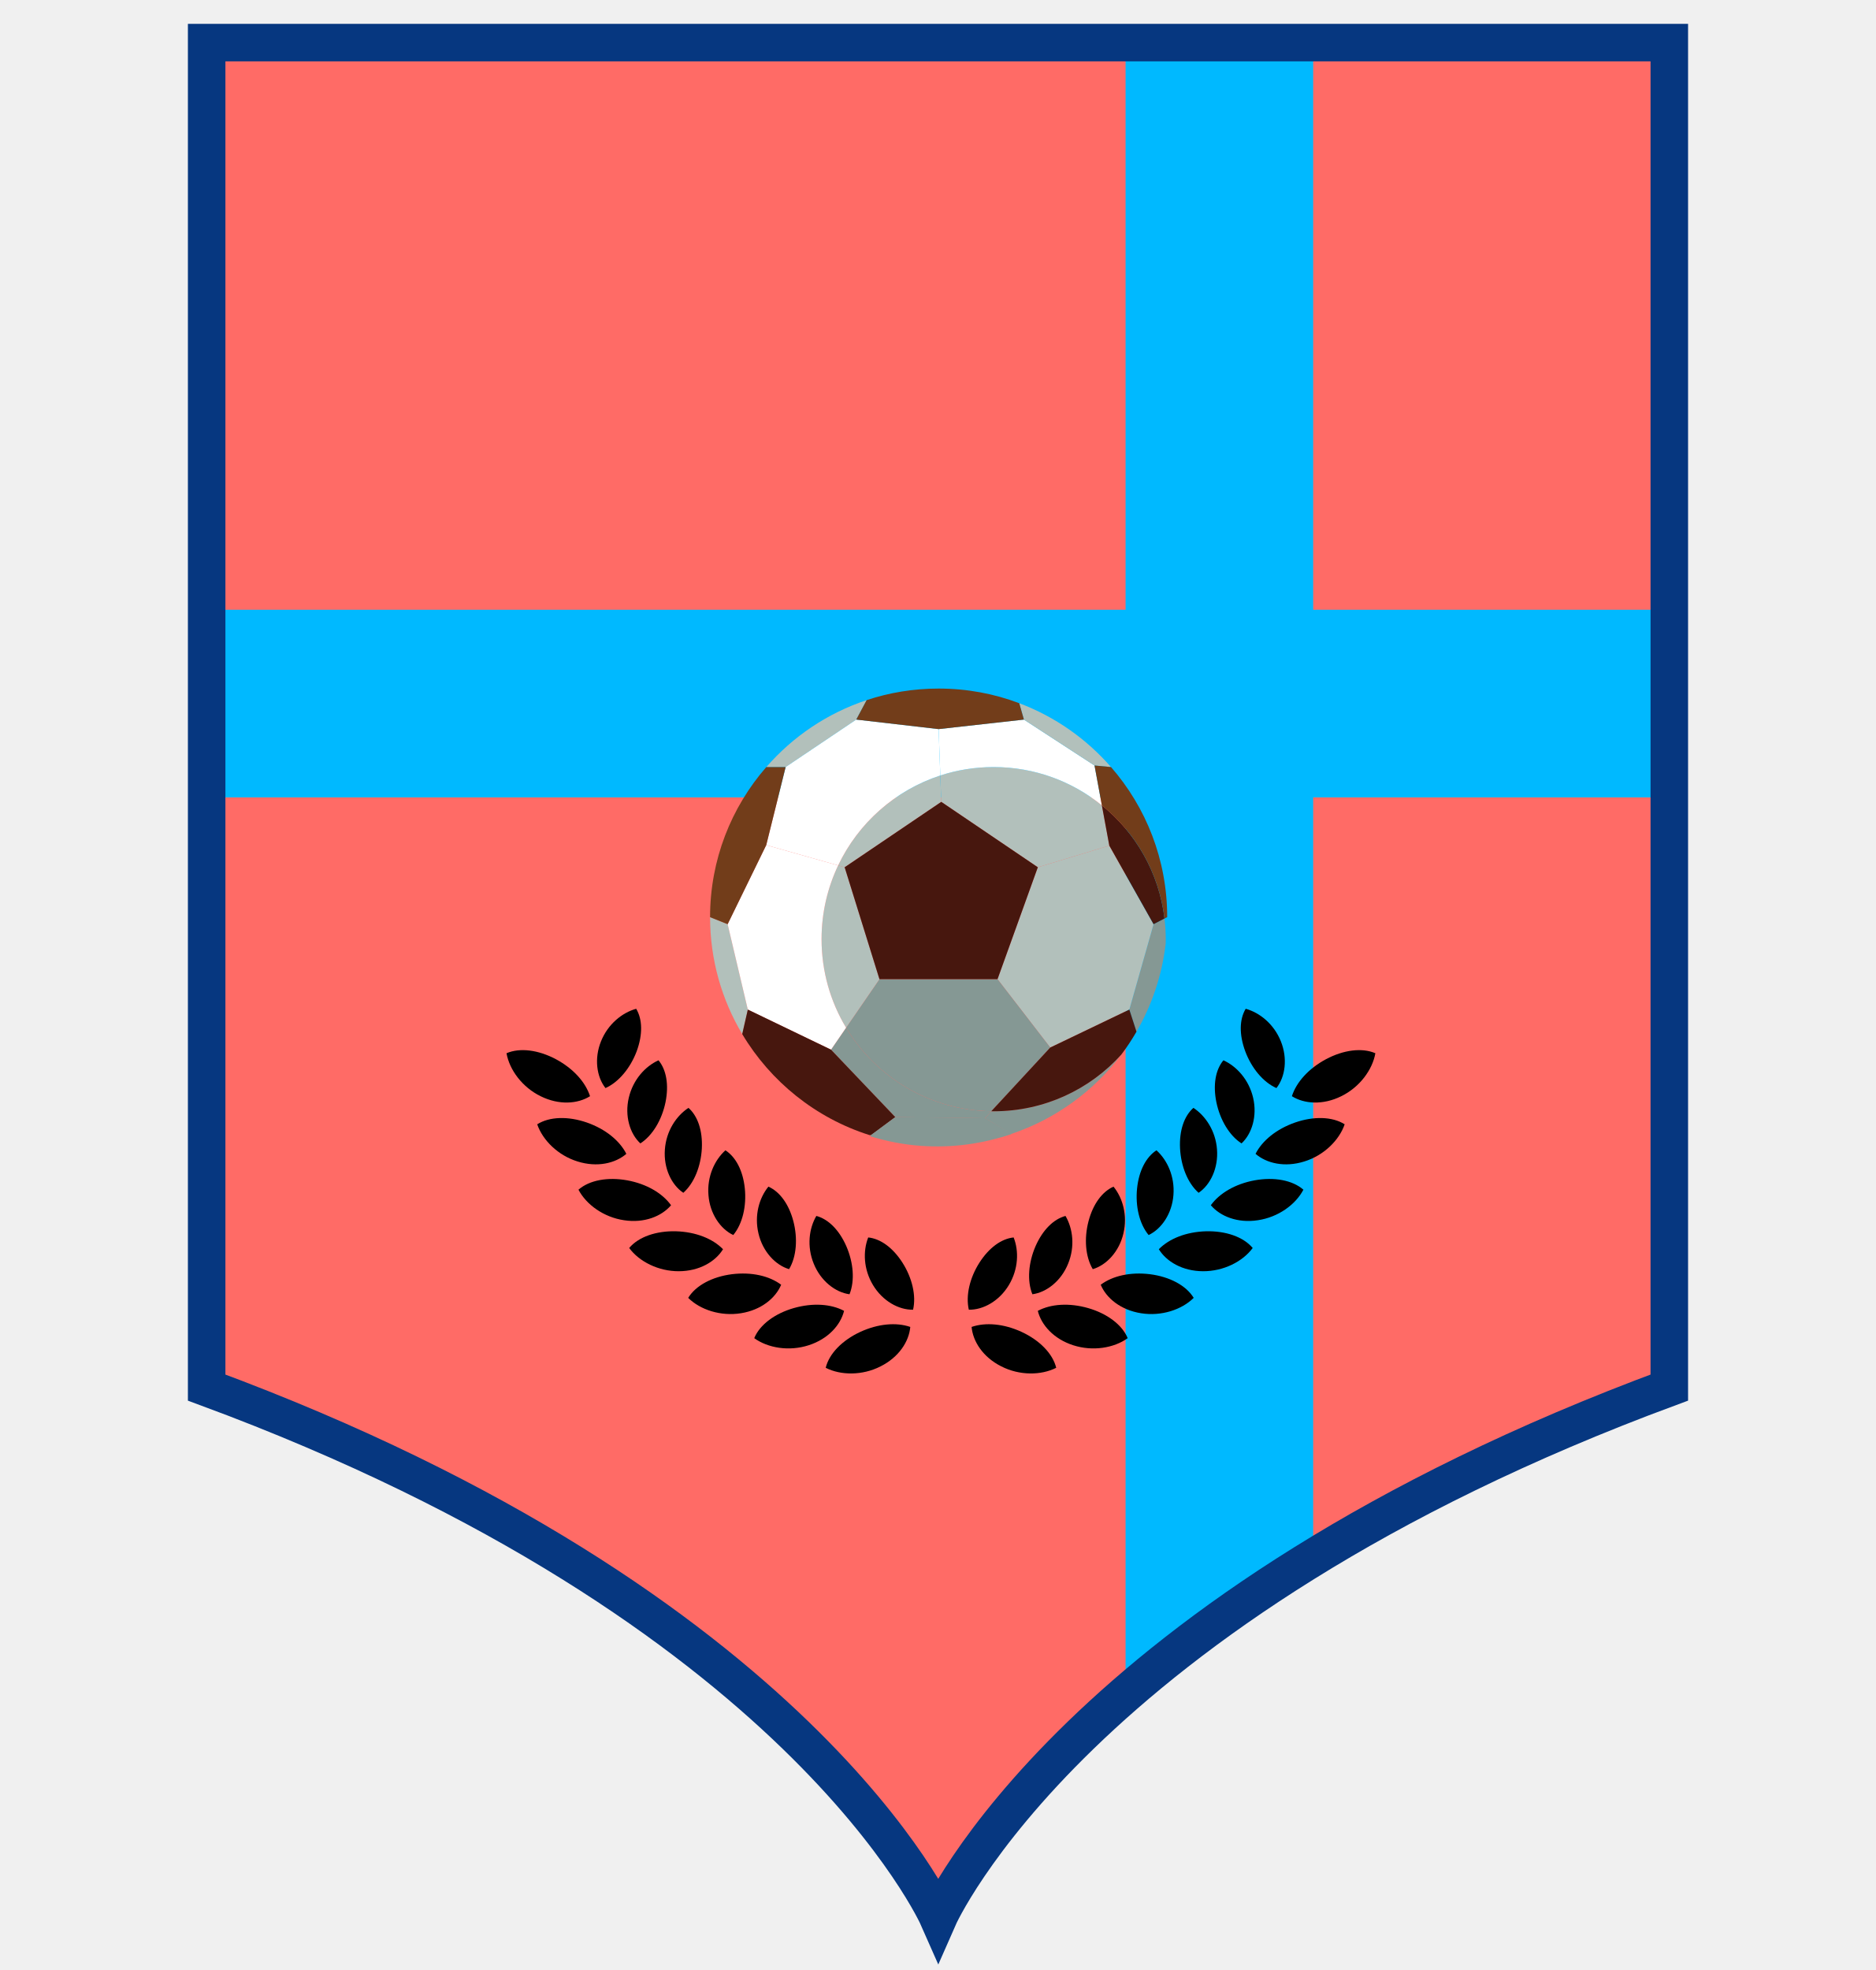
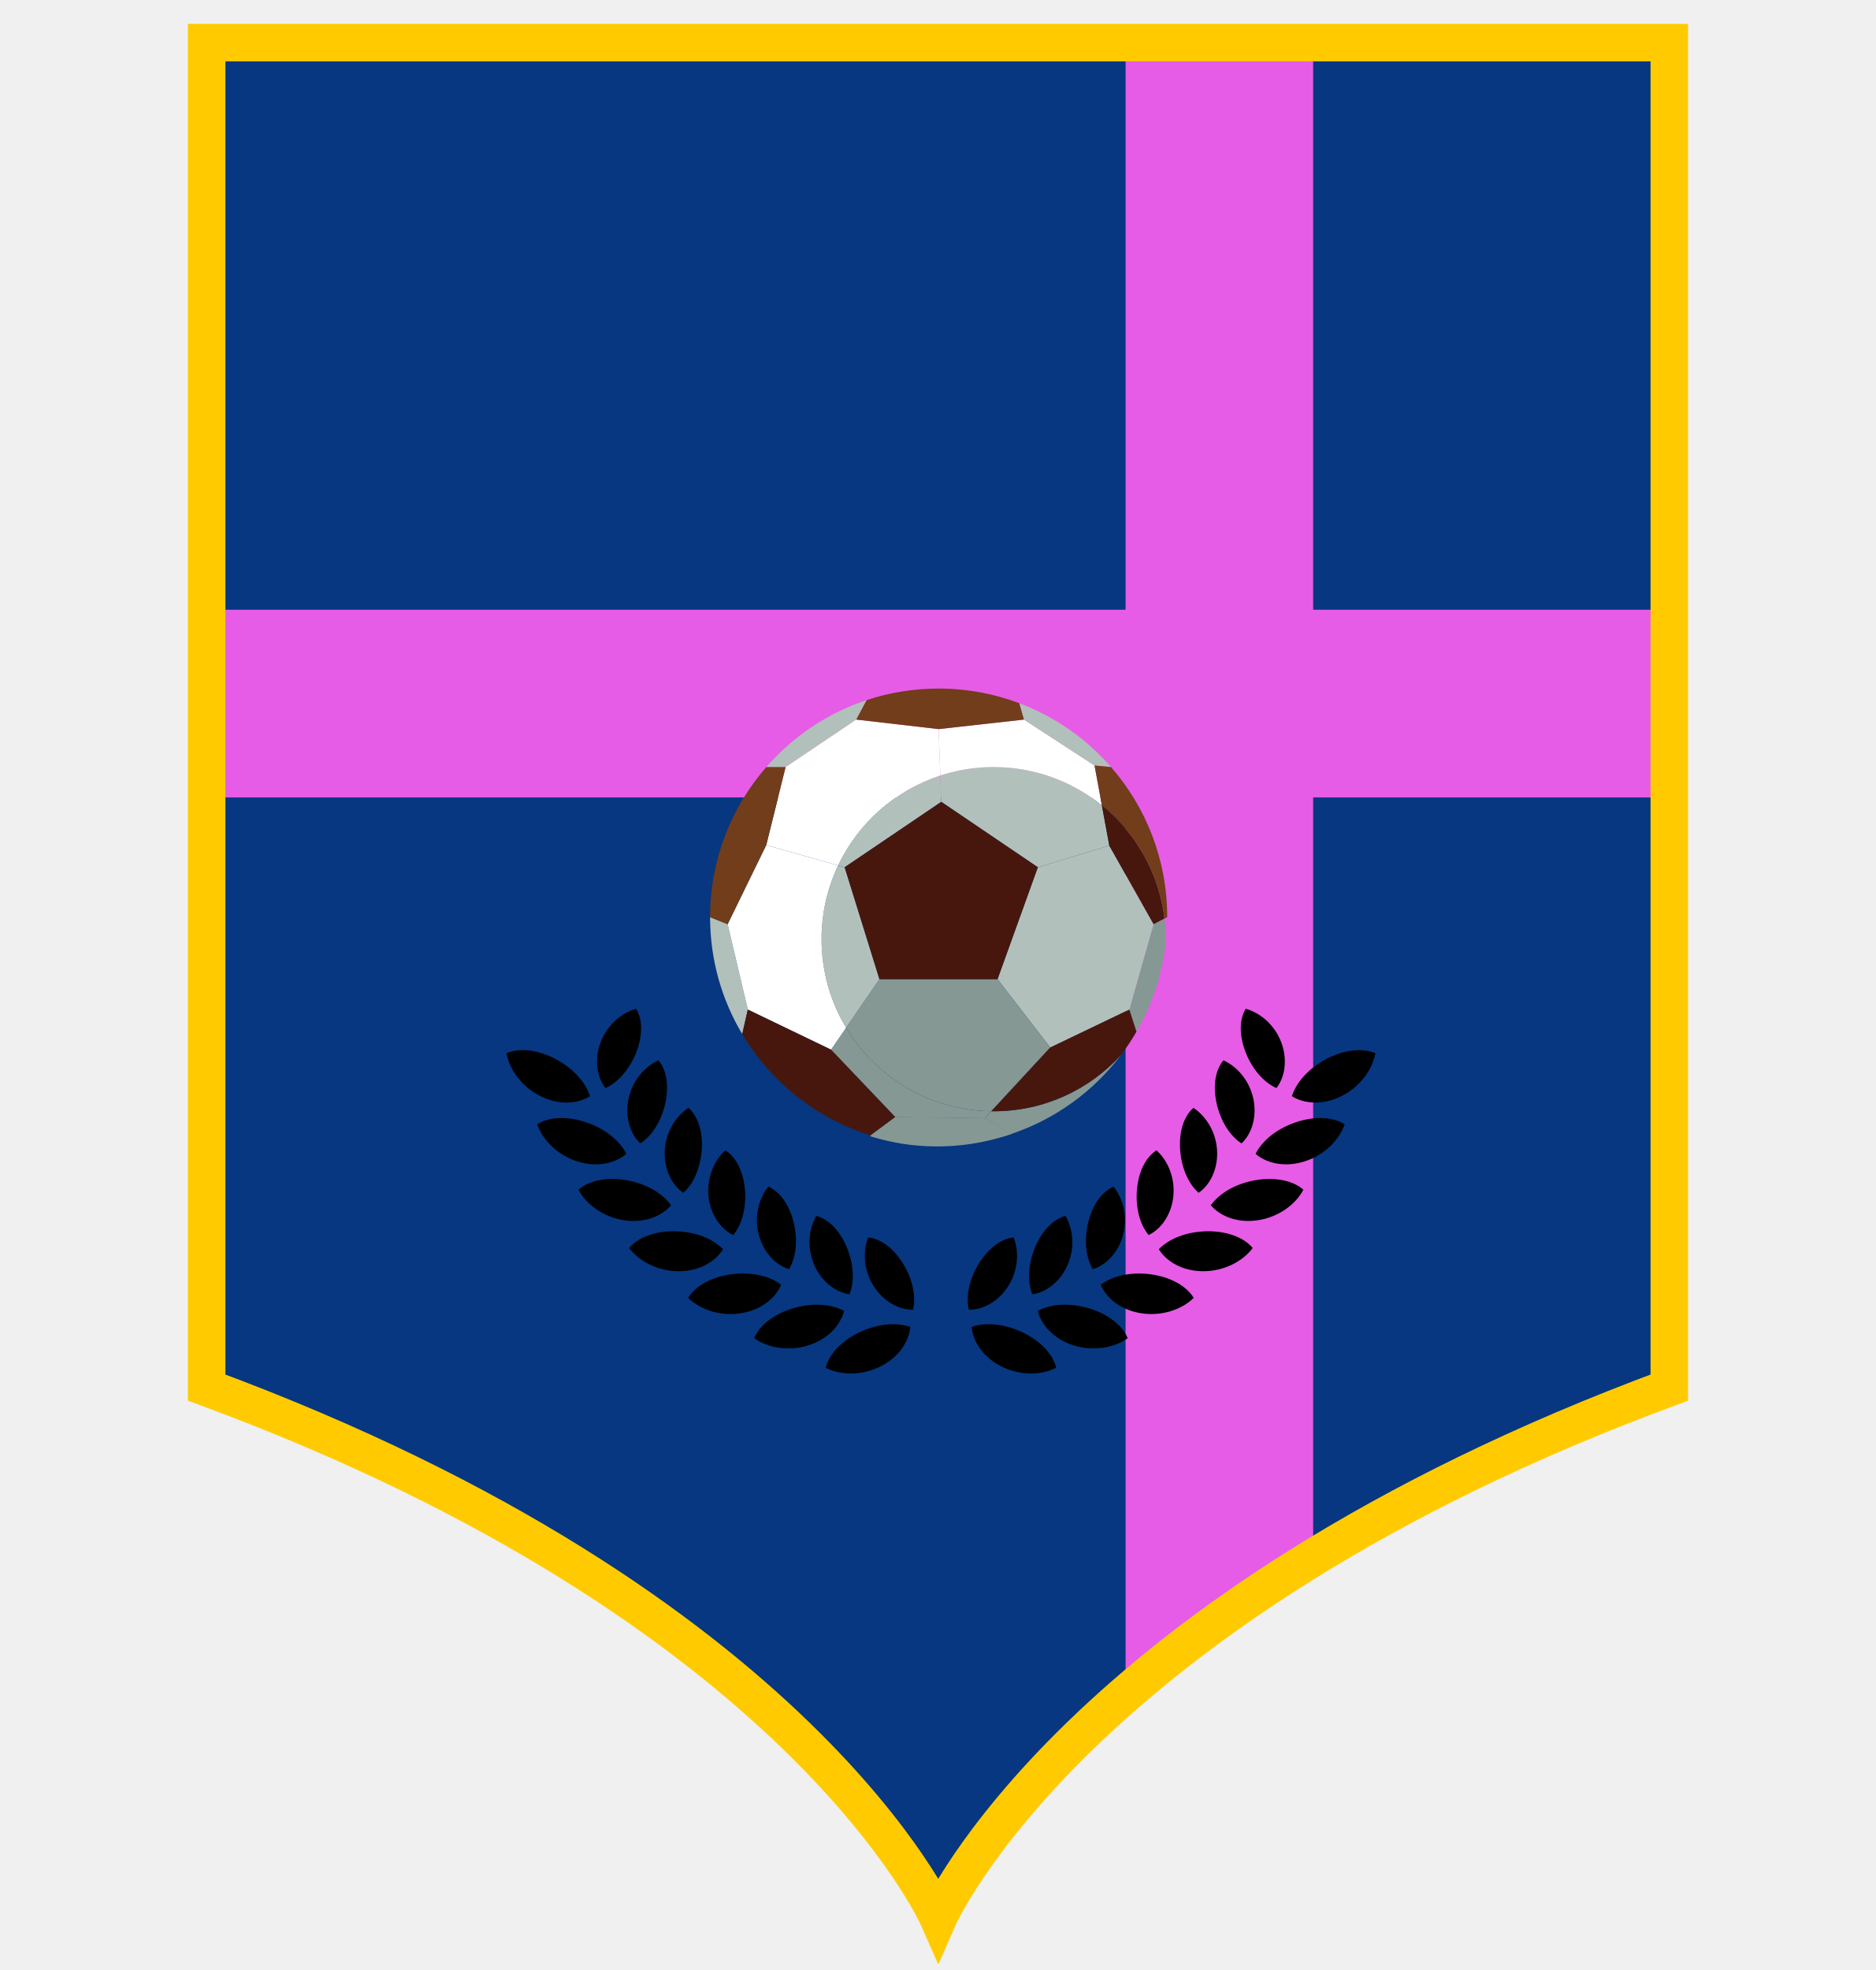
<svg xmlns="http://www.w3.org/2000/svg" width="500px" height="525px" viewBox="0 0 500 500" preserveAspectRatio="xMidYMid meet">
  <defs>
    <clipPath id="formato">
      <path d="M250.075,498.61c0,0,36.319-82.74,194.845-141.325V-1.145H261.845H238.15H55.08v358.43 C213.62,415.87,250.075,498.61,250.075,498.61L250.075,498.61L250.075,498.61z" />
    </clipPath>
  </defs>
-   <g id="fundo" fill="#ff6b66" x="0">
+   <g id="fundo" fill="#063780" x="0">
    <path d="M250.075,498.61c0,0,36.319-82.74,194.845-141.325V-1.145H261.845H238.15H55.08v358.43 C213.62,415.87,250.075,498.61,250.075,498.61L250.075,498.61L250.075,498.61z" />
  </g>
-   <g id="estampa1" fill="#00b9ff" x="0" clip-path="url(#formato)">
+   <g id="estampa1" fill="#e65ce6" x="0" clip-path="url(#formato)">
    <rect x="300" width="50" height="100%" />
    <rect y="150" width="100%" height="50" />
  </g>
-   <g id="borda" fill="none" stroke="#063780" stroke-width="10" x="0">
+   <g id="borda" fill="none" stroke="#ffcb00" stroke-width="10" x="0">
    <path d="M250.075,498.61c0,0,36.319-82.74,194.845-141.325V-1.145H261.845H238.15H55.08v358.43 C213.62,415.87,250.075,498.61,250.075,498.61L250.075,498.61L250.075,498.61z" />
  </g>
  <g id="adorno" transform="scale(3) translate(45, 57)">
    <path id="svg_31" d="m42.505,38.167l2.335,1.399c-0.309,0.107 -0.626,0.203 -0.944,0.291c-0.184,-0.125 -0.402,-0.195 -0.641,-0.195c-0.302,0 -0.584,0.123 -0.79,0.311c-0.205,-0.188 -0.479,-0.311 -0.782,-0.311c-0.307,0 -0.582,0.123 -0.792,0.311c-0.203,-0.188 -0.479,-0.311 -0.787,-0.311c-0.304,0 -0.579,0.123 -0.782,0.311c-0.21,-0.188 -0.485,-0.311 -0.792,-0.311c-0.302,0 -0.579,0.123 -0.785,0.311c-0.212,-0.188 -0.485,-0.311 -0.787,-0.311c-0.308,0 -0.583,0.123 -0.789,0.311c-0.205,-0.188 -0.481,-0.311 -0.787,-0.311s-0.581,0.123 -0.787,0.311c-0.21,-0.188 -0.483,-0.311 -0.787,-0.311c-0.271,0 -0.521,0.095 -0.715,0.25c-0.081,-0.016 -0.155,-0.04 -0.234,-0.058c-0.14,-0.098 -0.306,-0.161 -0.48,-0.181l2.162,-1.604l7.964,0.098z" fill="#859894" />
    <path id="svg_32" d="m58.569,22.263c0,0.13 -0.002,0.257 -0.006,0.386c0,0.002 0,0.008 0,0.008c-0.326,2.827 -1.229,5.472 -2.594,7.823l-0.634,-1.963l2.151,-7.586l0.971,-0.504c0.075,0.604 0.112,1.216 0.112,1.836z" fill="#859894" />
    <polygon id="svg_33" points="53.555,13.952 57.487,20.931 55.335,28.517 48.308,31.888 43.624,25.815 47.204,15.874 " fill="#B2C0BB" />
    <path id="svg_34" d="m43.624,25.815l4.684,6.073l-5.236,5.657c-5.479,-0.07 -10.262,-3.025 -12.903,-7.42l2.965,-4.311h10.49l0,0.001z" fill="#859894" />
    <path id="svg_35" d="m30.042,15.874l-0.578,-0.165c1.789,-3.763 5.068,-6.681 9.074,-7.987l0.088,2.342l-8.584,5.81z" fill="#B2C0BB" />
    <path id="svg_36" d="m19.647,20.931l1.793,7.586l-0.498,2.177c-1.812,-3.037 -2.855,-6.592 -2.855,-10.388l1.56,0.625z" fill="#B2C0BB" />
    <path id="svg_37" d="m30.042,15.874l3.091,9.941l-2.965,4.311c-1.384,-2.296 -2.178,-4.985 -2.178,-7.862c0,-2.347 0.529,-4.569 1.474,-6.555l0.578,0.165z" fill="#B2C0BB" />
    <path id="svg_38" d="m42.505,38.167l-7.966,-0.097l-5.71,-5.993l1.34,-1.951c2.642,4.395 7.424,7.35 12.903,7.42l-0.567,0.621z" fill="#859894" />
    <path id="svg_39" d="m31.997,1.027l-0.923,1.729l-6.275,4.218h-1.718c2.361,-2.714 5.43,-4.792 8.916,-5.947z" fill="#B2C0BB" />
    <path id="svg_40" d="m30.168,30.126l-1.34,1.951l-7.389,-3.56l-1.793,-7.586l3.429,-7.027l6.389,1.805c-0.944,1.985 -1.474,4.208 -1.474,6.555c0.001,2.876 0.795,5.566 2.178,7.862z" fill="#FFFFFF" />
    <path id="svg_41" d="m52.895,10.38l0.66,3.573l-6.352,1.921l-8.577,-5.81l-0.088,-2.342c1.496,-0.489 3.085,-0.748 4.742,-0.748c3.644,0 6.991,1.271 9.615,3.406z" fill="#B2C0BB" />
    <path id="svg_42" d="m38.39,3.602l0.148,4.12c-4.006,1.306 -7.285,4.224 -9.074,7.987l-6.389,-1.805l1.723,-6.93l6.275,-4.218l7.317,0.846z" fill="#FFFFFF" />
    <path id="svg_43" d="m52.24,6.834l0.655,3.545c-2.624,-2.134 -5.971,-3.405 -9.614,-3.405c-1.657,0 -3.246,0.259 -4.742,0.748l-0.148,-4.12l7.578,-0.846l6.271,4.078z" fill="#FFFFFF" />
    <path id="svg_44" d="m53.705,6.974l-1.465,-0.14l-6.271,-4.078l-0.415,-1.454c3.172,1.194 5.964,3.159 8.151,5.672z" fill="#B2C0BB" />
    <path id="svg_45" d="m43.281,37.55c4.502,0 8.55,-1.942 11.344,-5.038c-2.444,3.245 -5.849,5.737 -9.784,7.054l-2.335,-1.399l0.566,-0.621c0.069,0.004 0.137,0.004 0.209,0.004z" fill="#859894" />
    <path id="svg_46" d="m55.335,28.517l0.634,1.963c-0.406,0.704 -0.854,1.385 -1.345,2.032c-2.794,3.096 -6.842,5.038 -11.344,5.038c-0.071,0 -0.14,0 -0.209,-0.005l5.236,-5.657l7.028,-3.371z" fill="#47170E" />
    <path id="svg_47" d="m58.457,20.427l-0.971,0.504l-3.932,-6.979l-0.66,-3.573c3.014,2.44 5.083,6.002 5.563,10.048z" fill="#47170E" />
    <path id="svg_48" d="m58.698,20.306l-0.24,0.121c-0.48,-4.046 -2.55,-7.608 -5.562,-10.048l-0.655,-3.545l1.465,0.14c3.11,3.565 4.992,8.226 4.992,13.332" fill="#723D1A" />
    <polygon id="svg_49" points="47.204,15.874 43.624,25.815 33.133,25.815 30.042,15.874 38.626,10.064 " fill="#47170E" />
    <path id="svg_50" d="m45.553,1.302l0.415,1.454l-7.578,0.846l-7.316,-0.846l0.923,-1.729c2.012,-0.668 4.163,-1.027 6.394,-1.027c2.524,0 4.937,0.457 7.162,1.302z" fill="#723D1A" />
    <path id="svg_51" d="m24.798,6.974l-1.723,6.93l-3.429,7.027l-1.561,-0.625c0,-5.106 1.887,-9.767 4.994,-13.332h1.719l0,0z" fill="#723D1A" />
    <path id="svg_52" d="m28.829,32.077l5.711,5.993l-2.162,1.604c-0.049,-0.007 -0.092,-0.012 -0.141,-0.012h-0.004c-4.771,-1.515 -8.772,-4.748 -11.291,-8.968l0.498,-2.177l7.389,3.56z" fill="#47170E" />
    <path id="svg_53" d="m42.505,38.167l-7.966,-0.097l-2.197,1.627l-0.009,0.079c1.479,0.45 3,0.747 4.532,0.849l-0.004,0.008l0.007,-0.008c2.706,0.188 5.436,-0.173 8.024,-1.067l-2.387,-1.391z" fill="#859894" />
    <path id="svg_54" d="m3.037,36.216c1.638,0.807 3.288,0.682 4.384,-0.005c-0.406,-1.253 -1.491,-2.46 -3.037,-3.288c-1.546,-0.822 -3.19,-1.042 -4.384,-0.528c0.259,1.475 1.399,3.021 3.037,3.821z" />
    <path id="svg_55" d="m11.562,32.229c-0.56,1.479 -1.588,2.733 -2.769,3.261c-0.789,-0.998 -1.015,-2.631 -0.394,-4.163c0.619,-1.532 1.881,-2.538 3.122,-2.882c0.561,0.937 0.592,2.294 0.041,3.784z" />
    <path id="svg_56" d="m6.314,42.01c1.74,0.547 3.356,0.166 4.332,-0.678c-0.595,-1.174 -1.851,-2.202 -3.506,-2.781c-1.652,-0.573 -3.314,-0.538 -4.412,0.157c0.485,1.413 1.846,2.766 3.586,3.302z" />
    <path id="svg_57" d="m14.124,36.758c-0.324,1.553 -1.146,2.947 -2.232,3.647c-0.934,-0.862 -1.406,-2.442 -1.03,-4.05c0.376,-1.612 1.465,-2.802 2.642,-3.333c0.699,0.842 0.935,2.18 0.62,3.736z" />
    <path id="svg_58" d="m10.438,47.229c1.804,0.278 3.341,-0.348 4.181,-1.331c-0.77,-1.069 -2.165,-1.894 -3.895,-2.213c-1.721,-0.311 -3.352,-0.021 -4.331,0.831c0.69,1.325 2.247,2.449 4.045,2.713z" />
    <path id="svg_59" d="m17.354,40.847c-0.086,1.585 -0.676,3.085 -1.646,3.946c-1.059,-0.71 -1.763,-2.201 -1.638,-3.848c0.12,-1.649 1.017,-2.991 2.097,-3.698c0.82,0.727 1.263,2.012 1.187,3.6z" />
    <path id="svg_60" d="m15.312,51.76c1.825,-0.007 3.249,-0.855 3.924,-1.955c-0.92,-0.942 -2.429,-1.542 -4.18,-1.594c-1.75,-0.044 -3.319,0.489 -4.157,1.484c0.884,1.206 2.596,2.074 4.413,2.065z" />
    <path id="svg_61" d="m21.171,44.396c0.162,1.576 -0.199,3.15 -1.025,4.149c-1.15,-0.542 -2.082,-1.904 -2.204,-3.549c-0.136,-1.65 0.547,-3.115 1.507,-3.979c0.918,0.596 1.558,1.798 1.722,3.379z" />
    <path id="svg_62" d="m20.824,55.492c1.802,-0.286 3.078,-1.342 3.577,-2.531c-1.054,-0.792 -2.637,-1.15 -4.378,-0.936c-1.731,0.221 -3.205,0.992 -3.881,2.101c1.061,1.056 2.885,1.655 4.682,1.366z" />
    <path id="svg_63" d="m25.486,47.319c0.397,1.526 0.284,3.143 -0.381,4.257c-1.216,-0.36 -2.344,-1.562 -2.72,-3.172c-0.383,-1.609 0.065,-3.157 0.883,-4.159c1.002,0.446 1.811,1.535 2.218,3.074z" />
    <path id="svg_64" d="m26.845,58.335c1.74,-0.56 2.836,-1.802 3.145,-3.055c-1.161,-0.618 -2.781,-0.728 -4.47,-0.247c-1.677,0.483 -3.017,1.47 -3.511,2.672c1.211,0.877 3.1,1.192 4.836,0.63z" />
    <path id="svg_65" d="m30.191,49.537c0.63,1.451 0.768,3.065 0.282,4.268c-1.26,-0.166 -2.561,-1.183 -3.178,-2.716c-0.625,-1.53 -0.42,-3.131 0.232,-4.241c1.061,0.283 2.025,1.237 2.664,2.689z" />
    <path id="svg_66" d="m33.234,60.211c1.632,-0.819 2.528,-2.217 2.638,-3.503c-1.242,-0.429 -2.86,-0.288 -4.452,0.446c-1.587,0.739 -2.755,1.92 -3.061,3.184c1.329,0.679 3.253,0.702 4.875,-0.127z" />
    <path id="svg_67" d="m35.182,51.006c0.849,1.334 1.231,2.908 0.938,4.172c-1.269,0.028 -2.711,-0.773 -3.56,-2.19c-0.853,-1.417 -0.896,-3.031 -0.425,-4.229c1.09,0.113 2.193,0.907 3.047,2.247z" />
    <path id="svg_68" d="m65.634,32.229c0.555,1.479 1.58,2.733 2.768,3.261c0.787,-0.998 1.01,-2.631 0.39,-4.163c-0.617,-1.532 -1.876,-2.538 -3.12,-2.882c-0.563,0.937 -0.591,2.294 -0.038,3.784z" />
    <path id="svg_69" d="m74.157,36.216c-1.64,0.807 -3.288,0.682 -4.382,-0.005c0.404,-1.253 1.487,-2.46 3.035,-3.288c1.543,-0.822 3.192,-1.042 4.382,-0.528c-0.259,1.475 -1.398,3.021 -3.035,3.821z" />
    <path id="svg_70" d="m63.069,36.758c0.326,1.553 1.144,2.947 2.232,3.647c0.934,-0.862 1.406,-2.442 1.032,-4.05c-0.376,-1.612 -1.467,-2.802 -2.642,-3.333c-0.7,0.842 -0.94,2.18 -0.622,3.736z" />
    <path id="svg_71" d="m70.879,42.01c-1.743,0.547 -3.356,0.166 -4.332,-0.678c0.595,-1.174 1.851,-2.202 3.508,-2.781c1.648,-0.573 3.31,-0.538 4.41,0.157c-0.483,1.413 -1.847,2.766 -3.586,3.302z" />
    <path id="svg_72" d="m59.839,40.847c0.083,1.585 0.678,3.085 1.648,3.946c1.055,-0.71 1.761,-2.201 1.636,-3.848c-0.12,-1.649 -1.019,-2.991 -2.097,-3.698c-0.819,0.727 -1.265,2.012 -1.187,3.6z" />
    <path id="svg_73" d="m66.753,47.229c-1.802,0.278 -3.341,-0.348 -4.179,-1.331c0.77,-1.069 2.165,-1.894 3.892,-2.213c1.722,-0.311 3.356,-0.021 4.332,0.831c-0.688,1.325 -2.243,2.449 -4.045,2.713z" />
    <path id="svg_74" d="m56.022,44.396c-0.162,1.576 0.196,3.15 1.025,4.149c1.15,-0.542 2.079,-1.904 2.204,-3.549c0.133,-1.65 -0.547,-3.115 -1.507,-3.979c-0.917,0.596 -1.556,1.798 -1.722,3.379z" />
    <path id="svg_75" d="m61.881,51.76c-1.825,-0.007 -3.249,-0.855 -3.927,-1.955c0.923,-0.942 2.432,-1.542 4.186,-1.594c1.749,-0.044 3.318,0.489 4.154,1.484c-0.883,1.206 -2.595,2.074 -4.413,2.065z" />
    <path id="svg_76" d="m51.707,47.319c-0.399,1.526 -0.284,3.143 0.379,4.257c1.22,-0.36 2.348,-1.562 2.722,-3.172c0.383,-1.609 -0.063,-3.157 -0.881,-4.159c-1.001,0.446 -1.814,1.535 -2.22,3.074z" />
    <path id="svg_77" d="m56.372,55.492c-1.804,-0.286 -3.083,-1.342 -3.581,-2.531c1.054,-0.792 2.641,-1.15 4.377,-0.936c1.736,0.221 3.21,0.992 3.884,2.101c-1.061,1.056 -2.883,1.655 -4.68,1.366z" />
    <path id="svg_78" d="m47,49.537c-0.628,1.451 -0.766,3.065 -0.28,4.268c1.26,-0.166 2.559,-1.183 3.175,-2.716c0.628,-1.53 0.42,-3.131 -0.233,-4.241c-1.057,0.283 -2.023,1.237 -2.662,2.689z" />
    <path id="svg_79" d="m50.348,58.335c-1.74,-0.56 -2.836,-1.802 -3.146,-3.055c1.163,-0.618 2.785,-0.728 4.469,-0.247c1.68,0.483 3.018,1.47 3.517,2.672c-1.213,0.877 -3.106,1.192 -4.84,0.63z" />
    <path id="svg_80" d="m42.011,51.006c-0.849,1.334 -1.229,2.908 -0.938,4.172c1.271,0.028 2.711,-0.773 3.558,-2.19c0.853,-1.417 0.9,-3.031 0.424,-4.229c-1.09,0.113 -2.187,0.907 -3.044,2.247z" />
    <path id="svg_81" d="m43.957,60.211c-1.631,-0.819 -2.522,-2.217 -2.637,-3.503c1.246,-0.429 2.864,-0.288 4.452,0.446c1.587,0.739 2.757,1.92 3.065,3.184c-1.336,0.679 -3.257,0.702 -4.88,-0.127z" />
  </g>
</svg>
